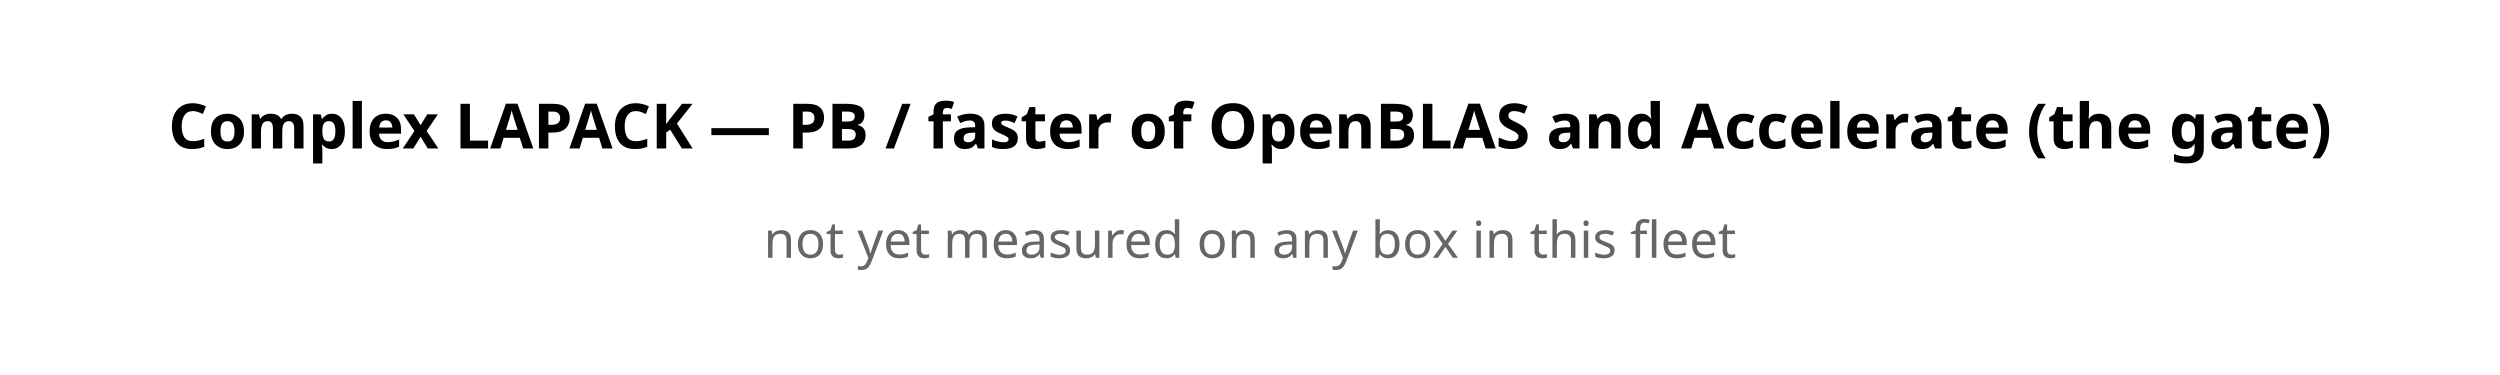
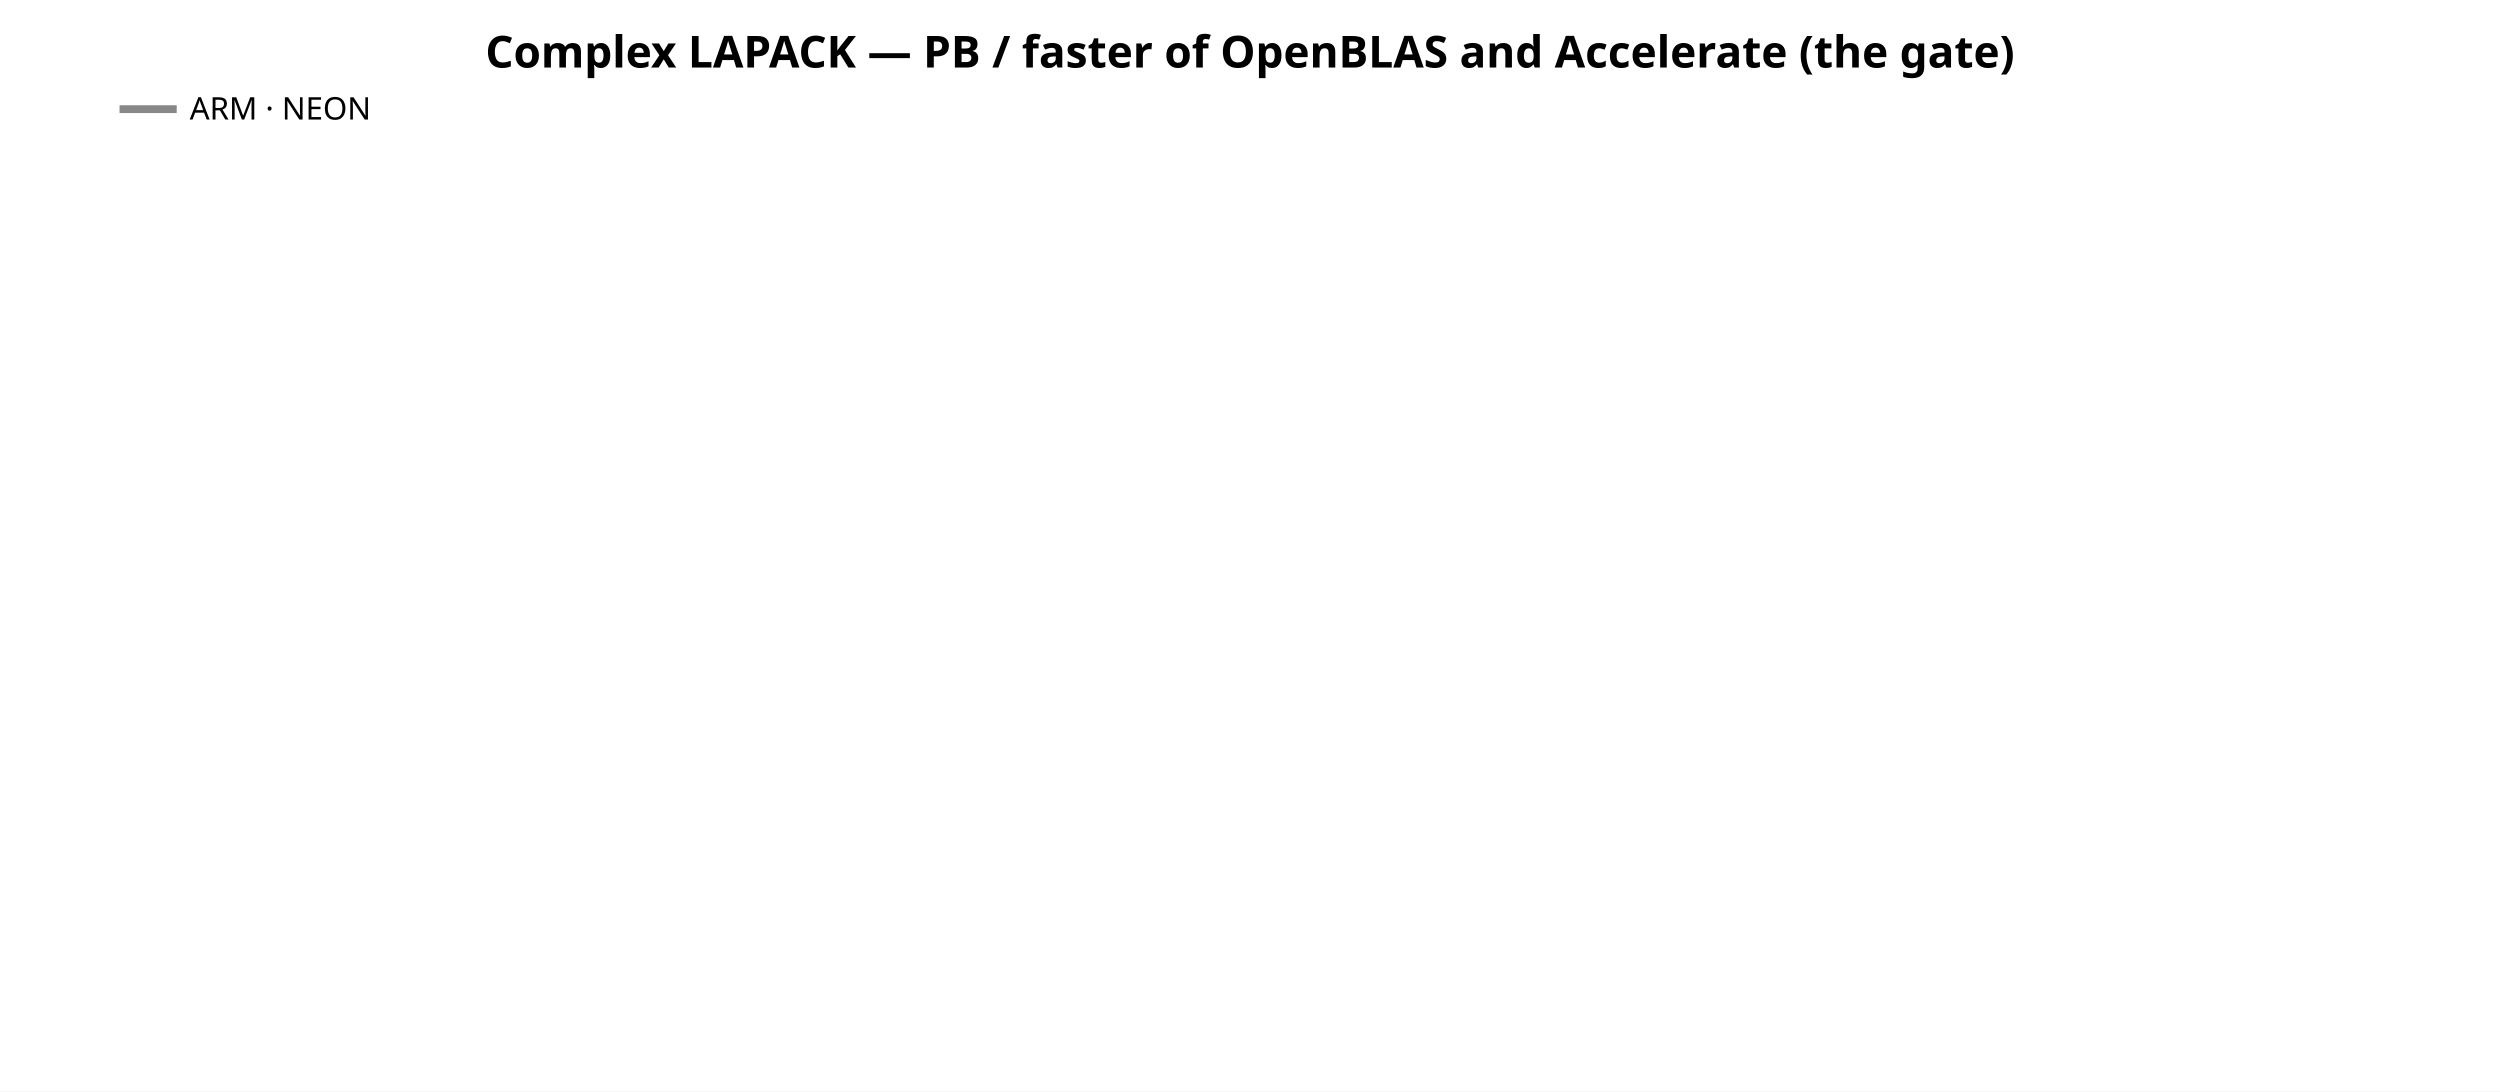
- <svg xmlns="http://www.w3.org/2000/svg" width="640" height="96" font-family="sans-serif">
-   <rect width="640" height="96" fill="white" />
-   <text x="320" y="38" text-anchor="middle" font-size="16" font-weight="bold">Complex LAPACK — PB / faster of OpenBLAS and Accelerate (the gate)</text>
-   <text x="320" y="66" text-anchor="middle" font-size="13" fill="#666">not yet measured on any box in this fleet</text>
+ <svg xmlns="http://www.w3.org/2000/svg" width="962" height="420" font-family="sans-serif">
+   <rect width="962" height="420" fill="white" />
+   <text x="481.0" y="26" text-anchor="middle" font-size="17" font-weight="bold">Complex LAPACK — PB / faster of OpenBLAS and Accelerate (the gate)</text>
+   <line x1="46" y1="42" x2="68" y2="42" stroke="#888888" stroke-width="3" />
+   <text x="73" y="46" font-size="12">ARM · NEON</text>
</svg>
